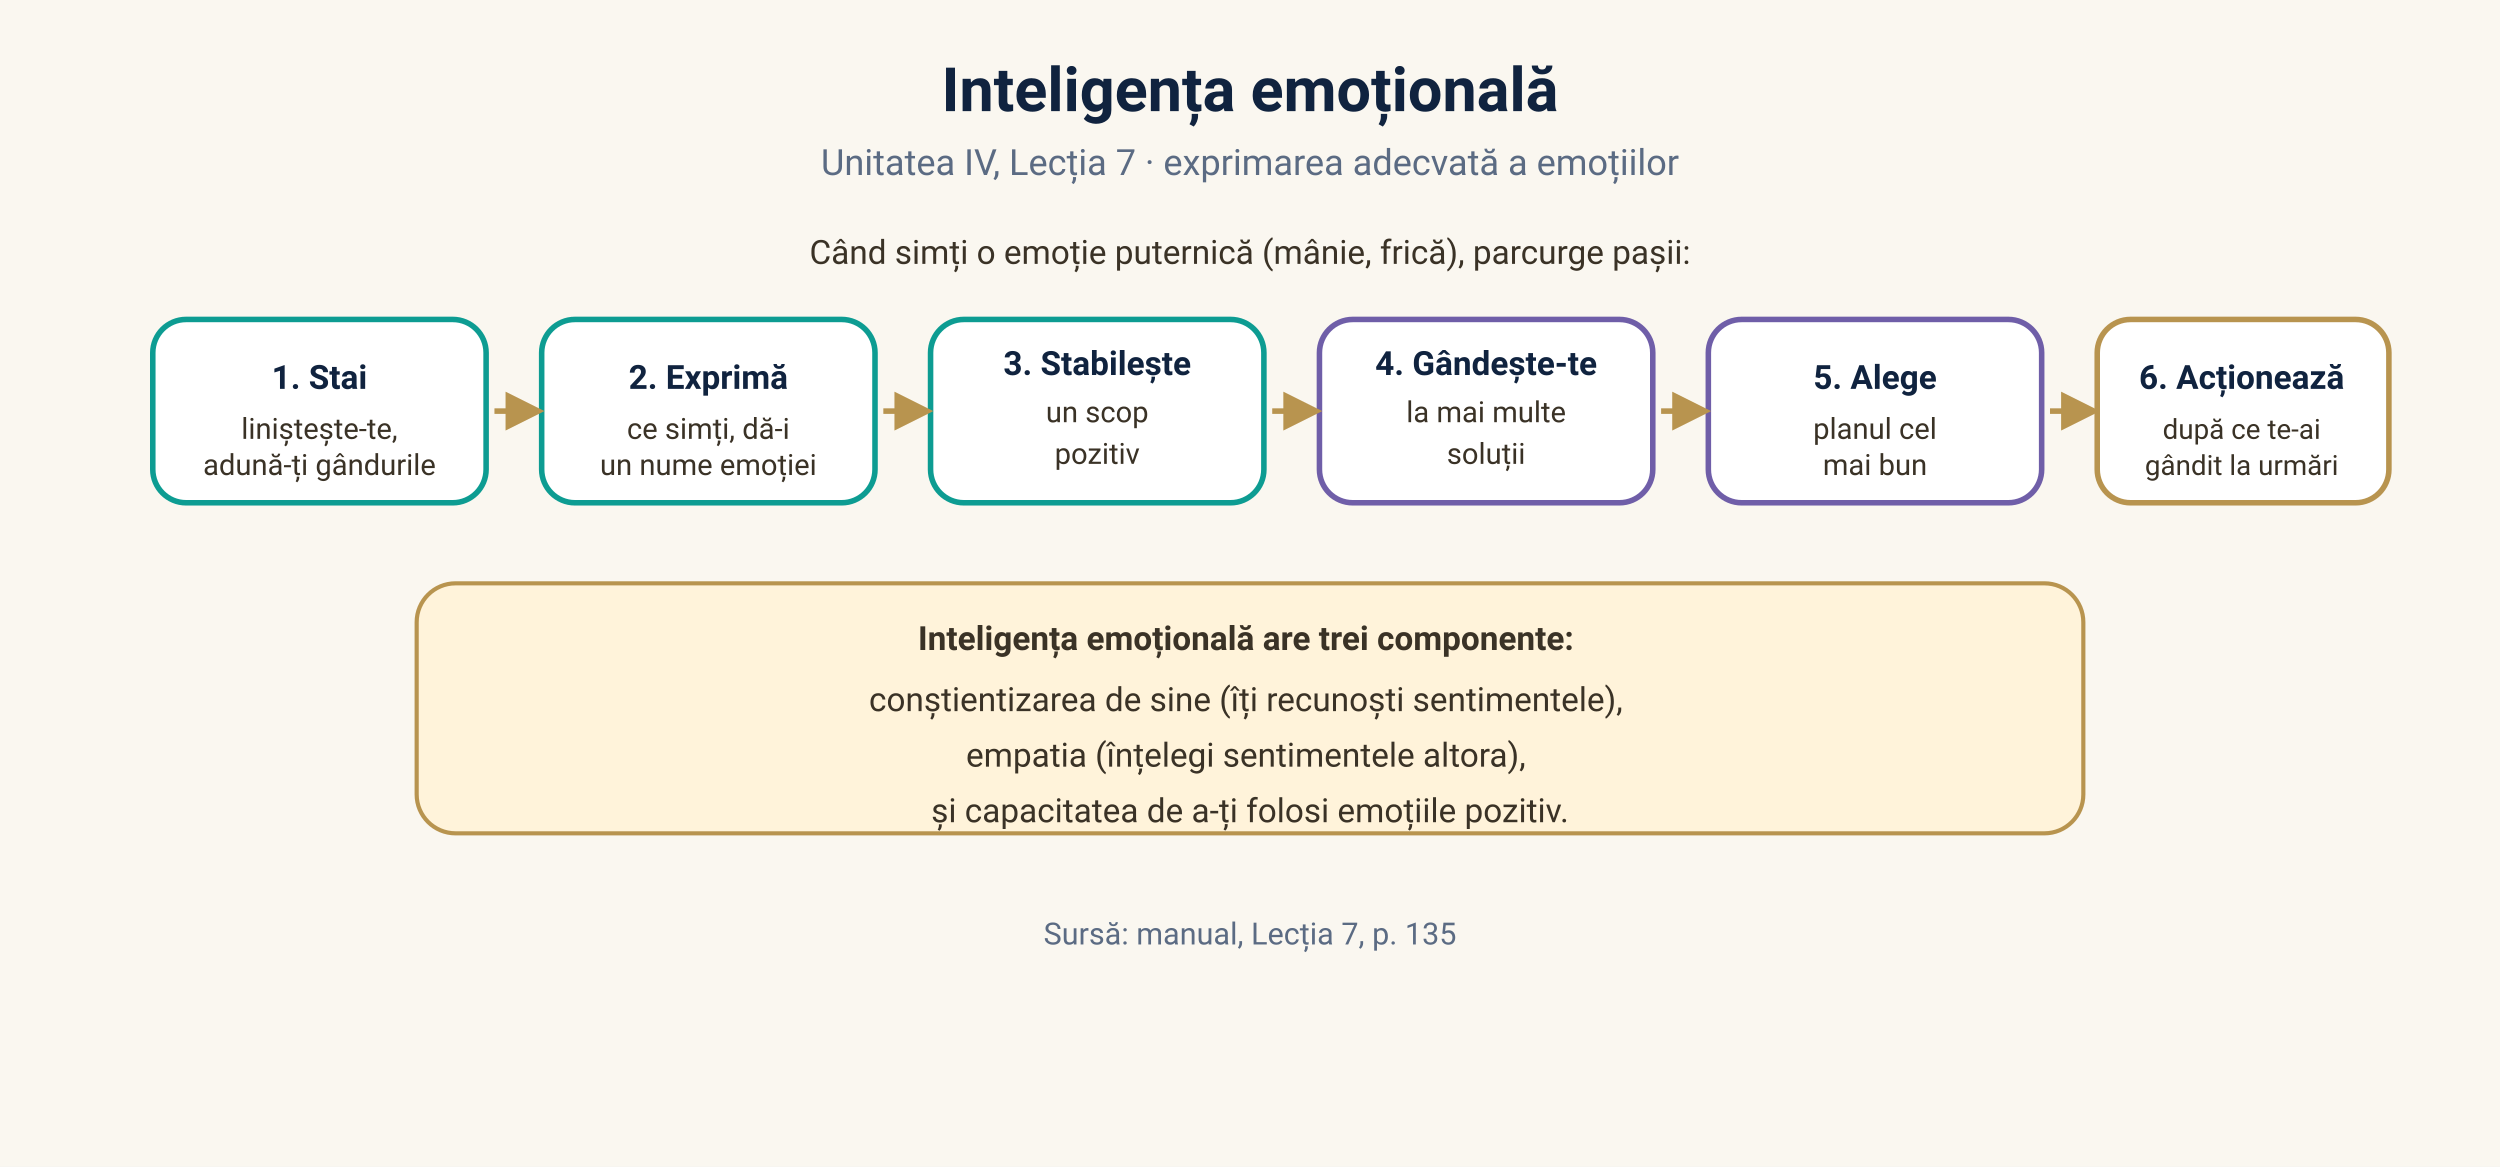
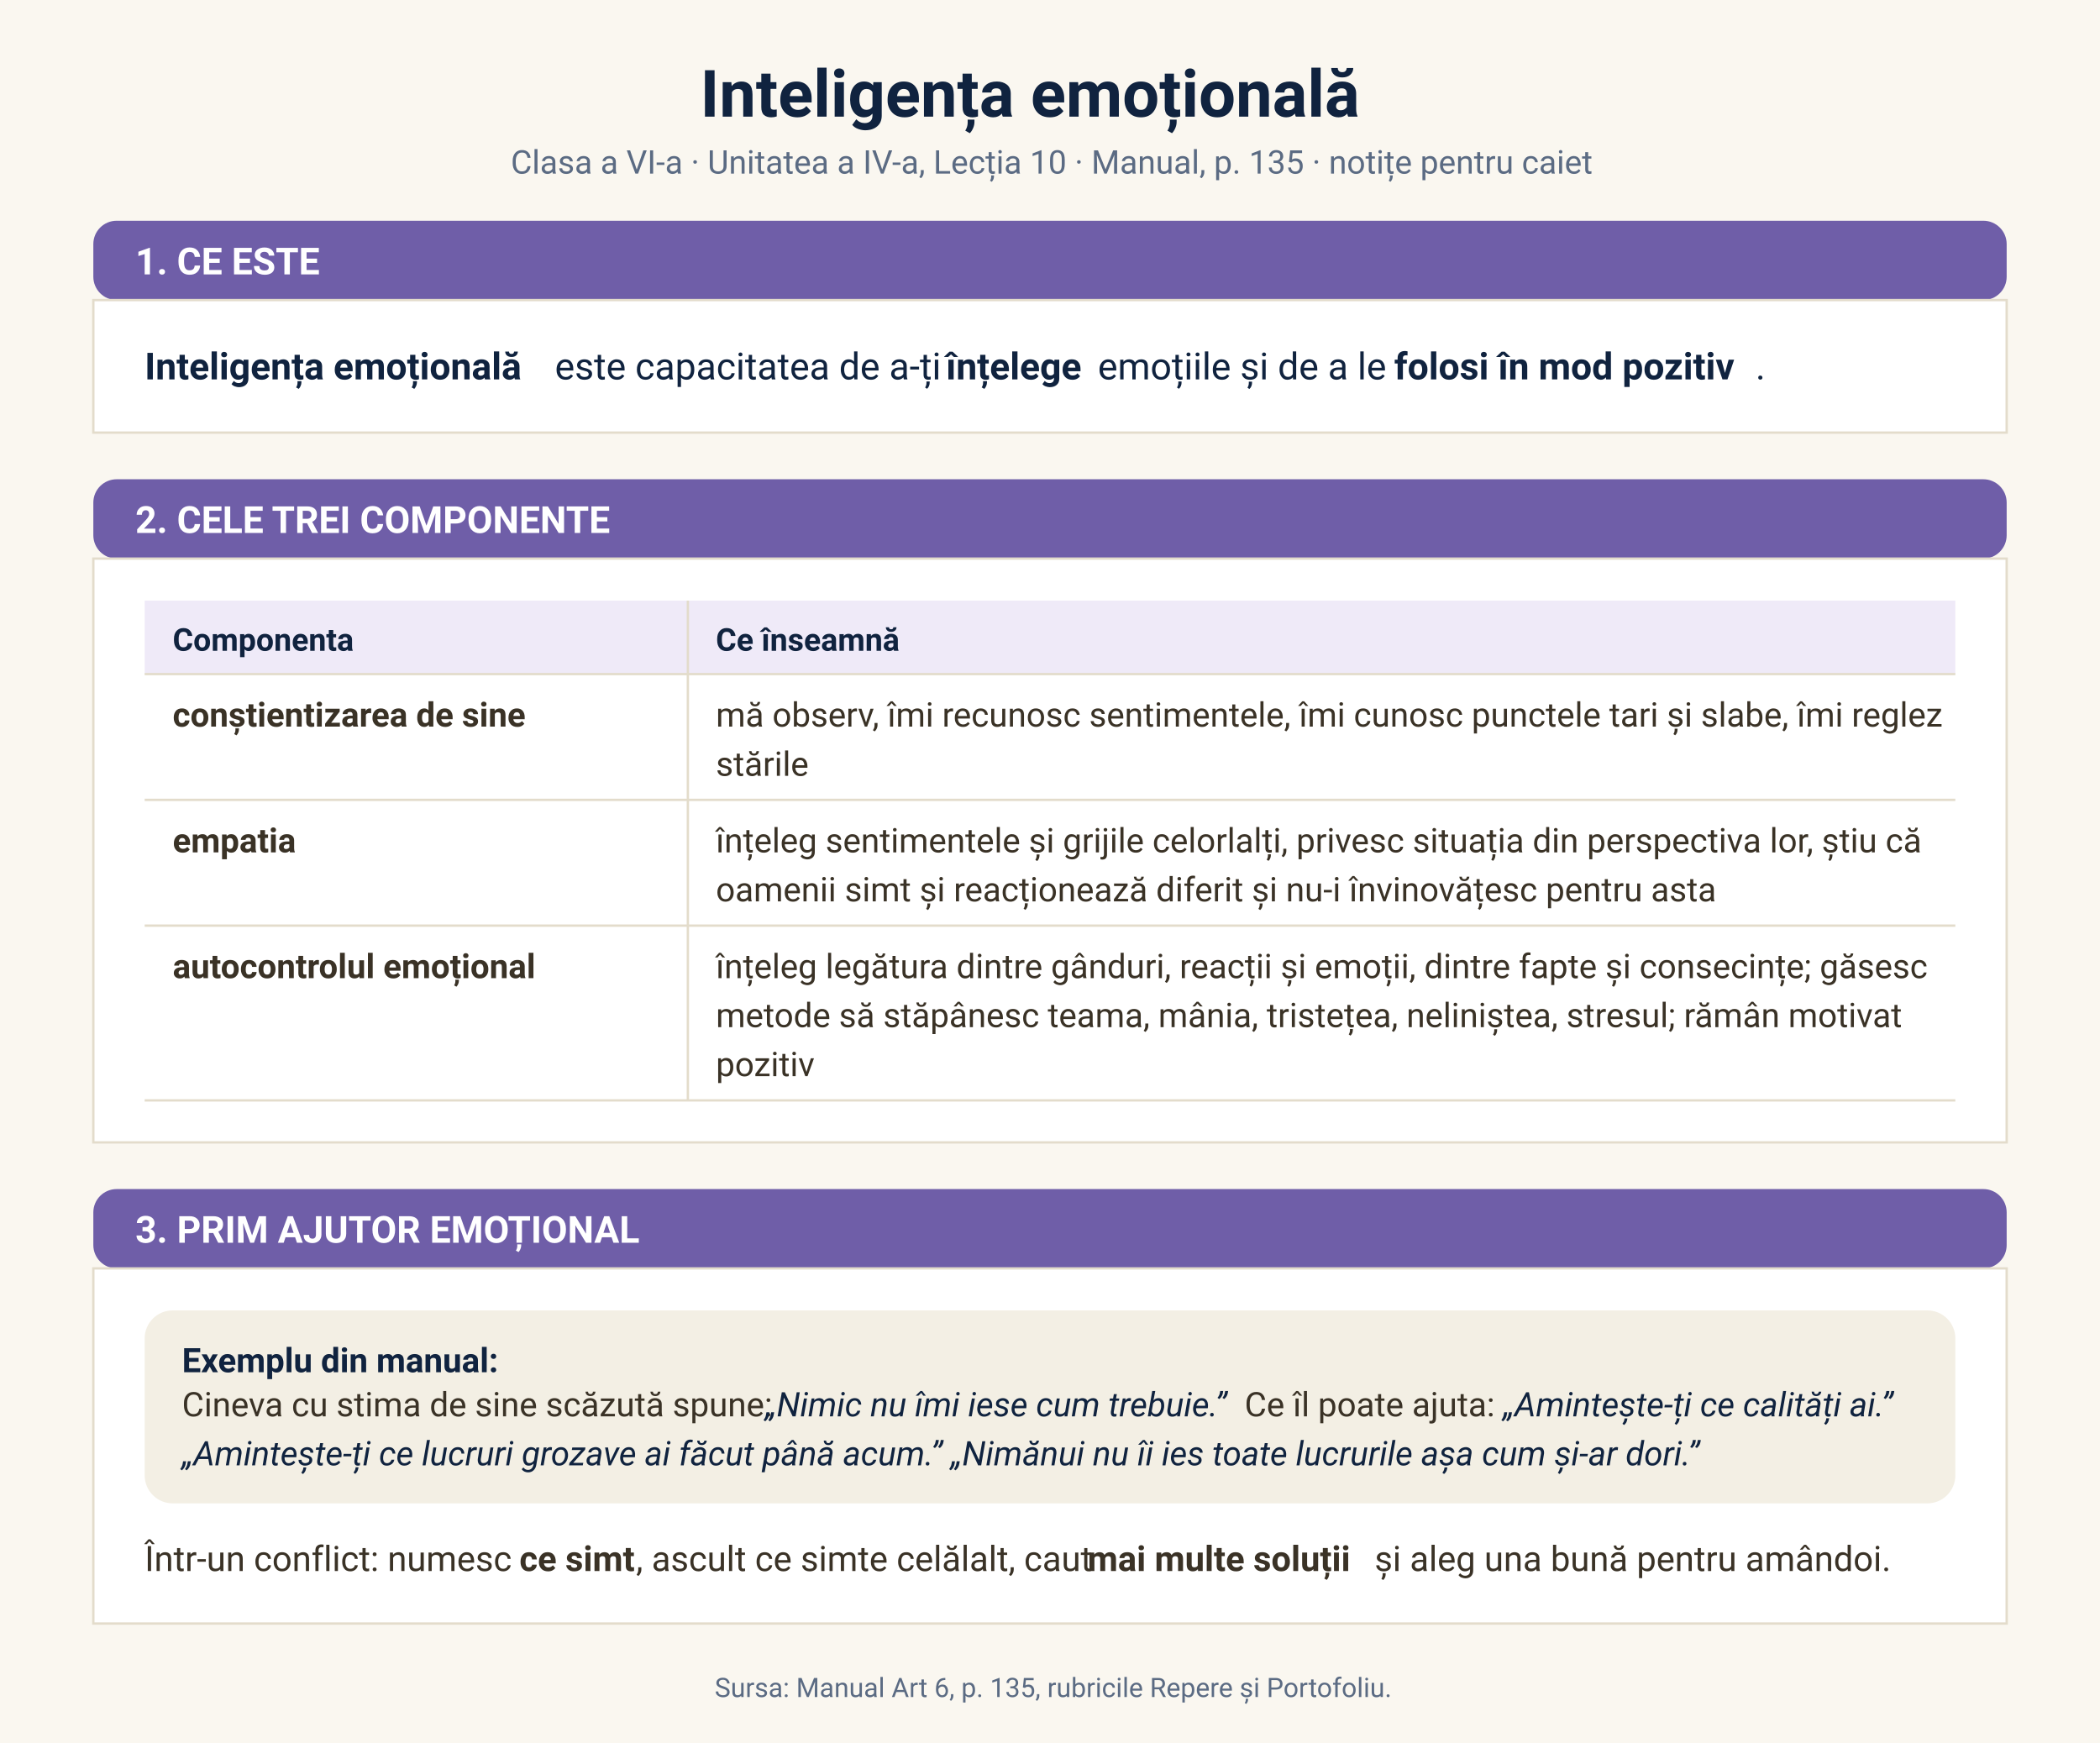
- <svg xmlns="http://www.w3.org/2000/svg" viewBox="0 0 900 420" font-family="'Segoe UI', 'Plus Jakarta Sans', -apple-system, Roboto, sans-serif">
-   <rect width="900" height="420" fill="#faf7f0" />
-   <text x="450" y="40" text-anchor="middle" font-size="22" font-weight="700" fill="#10233f">Inteligența emoțională</text>
-   <text x="450" y="63" text-anchor="middle" font-size="13" fill="#5b6b83">Unitatea IV, Lecția 7 · exprimarea adecvată a emoțiilor</text>
-   <text x="450" y="95" text-anchor="middle" font-size="12" fill="#3a3226">Când simți o emoție puternică (mânie, frică), parcurge pașii:</text>
-   <g font-size="12" fill="#3a3226">
-     <rect x="55" y="115" width="120" height="66" rx="12" fill="#ffffff" stroke="#0d9c92" stroke-width="2" />
-     <text x="115" y="140" text-anchor="middle" font-weight="700" fill="#10233f">1. Stai</text>
-     <text x="115" y="158" text-anchor="middle" font-size="10.5">liniștește-te,</text>
-     <text x="115" y="171" text-anchor="middle" font-size="10.5">adună-ți gândurile</text>
-     <rect x="195" y="115" width="120" height="66" rx="12" fill="#ffffff" stroke="#0d9c92" stroke-width="2" />
-     <text x="255" y="140" text-anchor="middle" font-weight="700" fill="#10233f">2. Exprimă</text>
-     <text x="255" y="158" text-anchor="middle" font-size="10.5">ce simți, dă-i</text>
-     <text x="255" y="171" text-anchor="middle" font-size="10.5">un nume emoției</text>
-     <rect x="335" y="115" width="120" height="66" rx="12" fill="#ffffff" stroke="#0d9c92" stroke-width="2" />
-     <text x="395" y="135" text-anchor="middle" font-weight="700" fill="#10233f">3. Stabilește</text>
-     <text x="395" y="152" text-anchor="middle" font-size="10.5">un scop</text>
-     <text x="395" y="167" text-anchor="middle" font-size="10.5">pozitiv</text>
-     <rect x="475" y="115" width="120" height="66" rx="12" fill="#ffffff" stroke="#6f5ea8" stroke-width="2" />
-     <text x="535" y="135" text-anchor="middle" font-weight="700" fill="#10233f">4. Gândește-te</text>
-     <text x="535" y="152" text-anchor="middle" font-size="10.5">la mai multe</text>
-     <text x="535" y="167" text-anchor="middle" font-size="10.5">soluții</text>
-     <rect x="615" y="115" width="120" height="66" rx="12" fill="#ffffff" stroke="#6f5ea8" stroke-width="2" />
-     <text x="675" y="140" text-anchor="middle" font-weight="700" fill="#10233f">5. Alege</text>
-     <text x="675" y="158" text-anchor="middle" font-size="10.5">planul cel</text>
-     <text x="675" y="171" text-anchor="middle" font-size="10.5">mai bun</text>
-     <rect x="755" y="115" width="105" height="66" rx="12" fill="#ffffff" stroke="#b8944f" stroke-width="2" />
-     <text x="807" y="140" text-anchor="middle" font-weight="700" fill="#10233f">6. Acționează</text>
-     <text x="807" y="158" text-anchor="middle" font-size="10">după ce te-ai</text>
-     <text x="807" y="171" text-anchor="middle" font-size="10">gândit la urmări</text>
-   </g>
-   <path d="M 178 148 L 192 148" stroke="#b8944f" stroke-width="2" fill="none" marker-end="url(#arrE)" />
-   <path d="M 318 148 L 332 148" stroke="#b8944f" stroke-width="2" fill="none" marker-end="url(#arrE)" />
-   <path d="M 458 148 L 472 148" stroke="#b8944f" stroke-width="2" fill="none" marker-end="url(#arrE)" />
-   <path d="M 598 148 L 612 148" stroke="#b8944f" stroke-width="2" fill="none" marker-end="url(#arrE)" />
-   <path d="M 738 148 L 752 148" stroke="#b8944f" stroke-width="2" fill="none" marker-end="url(#arrE)" />
-   <defs>
-     <marker id="arrE" markerWidth="7" markerHeight="7" refX="5" refY="3.5" orient="auto">
-       <path d="M0,0 L7,3.5 L0,7 z" fill="#b8944f" />
-     </marker>
-   </defs>
-   <rect x="150" y="210" width="600" height="90" rx="14" fill="#fff3da" stroke="#b8944f" stroke-width="1.5" />
-   <text font-size="12" fill="#3a3226" text-anchor="middle">
-     <tspan x="450" y="234" font-weight="700">Inteligența emoțională are trei componente:</tspan>
-     <tspan x="450" y="256">conștientizarea de sine (îți recunoști sentimentele),</tspan>
-     <tspan x="450" y="276">empatia (înțelegi sentimentele altora),</tspan>
-     <tspan x="450" y="296">și capacitatea de a-ți folosi emoțiile pozitiv.</tspan>
-   </text>
-   <text x="450" y="340" text-anchor="middle" font-size="11" fill="#5b6b83">Sursă: manual, Lecția 7, p. 135</text>
+ <svg xmlns="http://www.w3.org/2000/svg" viewBox="0 0 900 747" font-family="'Segoe UI', 'Plus Jakarta Sans', -apple-system, Roboto, sans-serif">
+   <rect width="900" height="747" fill="#faf7f0" />
+   <text x="300.1" y="50.0" font-size="28" fill="#10233f" font-weight="700" textLength="300.2" lengthAdjust="spacing">Inteligența emoțională</text>
+   <text x="218.9" y="74.4" font-size="14" fill="#5b6b83" textLength="462.3" lengthAdjust="spacing">Clasa a VI-a · Unitatea a IV-a, Lecția 10 · Manual, p. 135 · notițe pentru caiet</text>
+   <rect x="40" y="94.6" width="820" height="34" rx="10" fill="#6f5ea8" />
+   <text x="58" y="117.6" font-size="16" font-weight="700" fill="#ffffff">1. CE ESTE</text>
+   <rect x="40" y="128.6" width="820" height="56.8" fill="#ffffff" stroke="#e3dccb" />
+   <text x="62.0" y="162.6" font-size="16" fill="#10233f" font-weight="700" textLength="171.5" lengthAdjust="spacing">Inteligența emoțională</text>
+   <text x="237.8" y="162.6" font-size="16" fill="#10233f" textLength="163.2" lengthAdjust="spacing">este capacitatea de a-ți</text>
+   <text x="405.4" y="162.6" font-size="16" fill="#10233f" font-weight="700" textLength="60.8" lengthAdjust="spacing">înțelege</text>
+   <text x="470.5" y="162.6" font-size="16" fill="#10233f" textLength="122.7" lengthAdjust="spacing">emoțiile și de a le</text>
+   <text x="597.5" y="162.6" font-size="16" fill="#10233f" font-weight="700" textLength="154.9" lengthAdjust="spacing">folosi în mod pozitiv</text>
+   <text x="752.4" y="162.6" font-size="16" fill="#10233f" textLength="3.5" lengthAdjust="spacing">.</text>
+   <rect x="40" y="205.4" width="820" height="34" rx="10" fill="#6f5ea8" />
+   <text x="58" y="228.4" font-size="16" font-weight="700" fill="#ffffff">2. CELE TREI COMPONENTE</text>
+   <rect x="40" y="239.4" width="820" height="250.2" fill="#ffffff" stroke="#e3dccb" />
+   <rect x="62.0" y="257.4" width="776.0" height="31.6" fill="#efeaf8" />
+   <text x="74.0" y="278.9" font-size="13.5" fill="#10233f" font-weight="700" textLength="81.9" lengthAdjust="spacing">Componenta</text>
+   <text x="306.8" y="278.9" font-size="13.5" fill="#10233f" font-weight="700" textLength="79.9" lengthAdjust="spacing">Ce înseamnă</text>
+   <line x1="62.0" y1="288.9" x2="838.0" y2="288.9" stroke="#e3dccb" />
+   <text x="74.0" y="311.4" font-size="14.5" fill="#3a3226" font-weight="700" textLength="155.4" lengthAdjust="spacing">conștientizarea de sine</text>
+   <text x="306.8" y="311.4" font-size="14.5" fill="#3a3226" textLength="518.7" lengthAdjust="spacing">mă observ, îmi recunosc sentimentele, îmi cunosc punctele tari și slabe, îmi reglez</text>
+   <text x="306.8" y="332.5" font-size="14.5" fill="#3a3226" textLength="38.0" lengthAdjust="spacing">stările</text>
+   <line x1="62.0" y1="342.8" x2="838.0" y2="342.8" stroke="#e3dccb" />
+   <text x="74.0" y="365.3" font-size="14.5" fill="#3a3226" font-weight="700" textLength="55.5" lengthAdjust="spacing">empatia</text>
+   <text x="306.8" y="365.3" font-size="14.5" fill="#3a3226" textLength="511.4" lengthAdjust="spacing">înțeleg sentimentele și grijile celorlalți, privesc situația din perspectiva lor, știu că</text>
+   <text x="306.8" y="386.3" font-size="14.5" fill="#3a3226" textLength="423.7" lengthAdjust="spacing">oamenii simt și reacționează diferit și nu-i învinovățesc pentru asta</text>
+   <line x1="62.0" y1="396.7" x2="838.0" y2="396.7" stroke="#e3dccb" />
+   <text x="74.0" y="419.2" font-size="14.5" fill="#3a3226" font-weight="700" textLength="166.5" lengthAdjust="spacing">autocontrolul emoțional</text>
+   <text x="306.8" y="419.2" font-size="14.5" fill="#3a3226" textLength="515.8" lengthAdjust="spacing">înțeleg legătura dintre gânduri, reacții și emoții, dintre fapte și consecințe; găsesc</text>
+   <text x="306.8" y="440.2" font-size="14.5" fill="#3a3226" textLength="499.1" lengthAdjust="spacing">metode să stăpânesc teama, mânia, tristețea, neliniștea, stresul; rămân motivat</text>
+   <text x="306.8" y="461.2" font-size="14.5" fill="#3a3226" textLength="42.5" lengthAdjust="spacing">pozitiv</text>
+   <line x1="62.0" y1="471.6" x2="838.0" y2="471.6" stroke="#e3dccb" />
+   <line x1="294.8" y1="257.4" x2="294.8" y2="471.6" stroke="#e3dccb" />
+   <rect x="40" y="509.6" width="820" height="34" rx="10" fill="#6f5ea8" />
+   <text x="58" y="532.6" font-size="16" font-weight="700" fill="#ffffff">3. PRIM AJUTOR EMOȚIONAL</text>
+   <rect x="40" y="543.6" width="820" height="152.2" fill="#ffffff" stroke="#e3dccb" />
+   <rect x="62.0" y="561.6" width="776.0" height="82.7" rx="12" fill="#f3efe4" />
+   <text x="78.0" y="588.1" font-size="14.5" fill="#10233f" font-weight="700" textLength="143.4" lengthAdjust="spacing">Exemplu din manual:</text>
+   <text x="78.0" y="607.0" font-size="14.5" fill="#3a3226" textLength="246.1" lengthAdjust="spacing">Cineva cu stima de sine scăzută spune:</text>
+   <text x="328.0" y="607.0" font-size="14.5" fill="#10233f" font-style="italic" textLength="201.5" lengthAdjust="spacing">„Nimic nu îmi iese cum trebuie.”</text>
+   <text x="533.4" y="607.0" font-size="14.5" fill="#3a3226" textLength="106.9" lengthAdjust="spacing">Ce îl poate ajuta:</text>
+   <text x="644.2" y="607.0" font-size="14.5" fill="#10233f" font-style="italic" textLength="170.3" lengthAdjust="spacing">„Amintește-ți ce calități ai.”</text>
+   <text x="78.0" y="628.0" font-size="14.5" fill="#10233f" font-style="italic" textLength="664.3" lengthAdjust="spacing">„Amintește-ți ce lucruri grozave ai făcut până acum.” „Nimănui nu îi ies toate lucrurile așa cum și-ar dori.”</text>
+   <text x="62.0" y="673.3" font-size="15" fill="#3a3226" textLength="156.6" lengthAdjust="spacing">Într-un conflict: numesc</text>
+   <text x="222.6" y="673.3" font-size="15" fill="#3a3226" font-weight="700" textLength="50.0" lengthAdjust="spacing">ce simt</text>
+   <text x="272.6" y="673.3" font-size="15" fill="#3a3226" textLength="189.4" lengthAdjust="spacing">, ascult ce simte celălalt, caut</text>
+   <text x="466.1" y="673.3" font-size="15" fill="#3a3226" font-weight="700" textLength="119.0" lengthAdjust="spacing">mai multe soluții</text>
+   <text x="589.1" y="673.3" font-size="15" fill="#3a3226" textLength="221.8" lengthAdjust="spacing">și aleg una bună pentru amândoi.</text>
+   <text x="306.3" y="727.3" font-size="11.5" fill="#5b6b83" textLength="287.5" lengthAdjust="spacing">Sursa: Manual Art 6, p. 135, rubricile Repere și Portofoliu.</text>
</svg>
